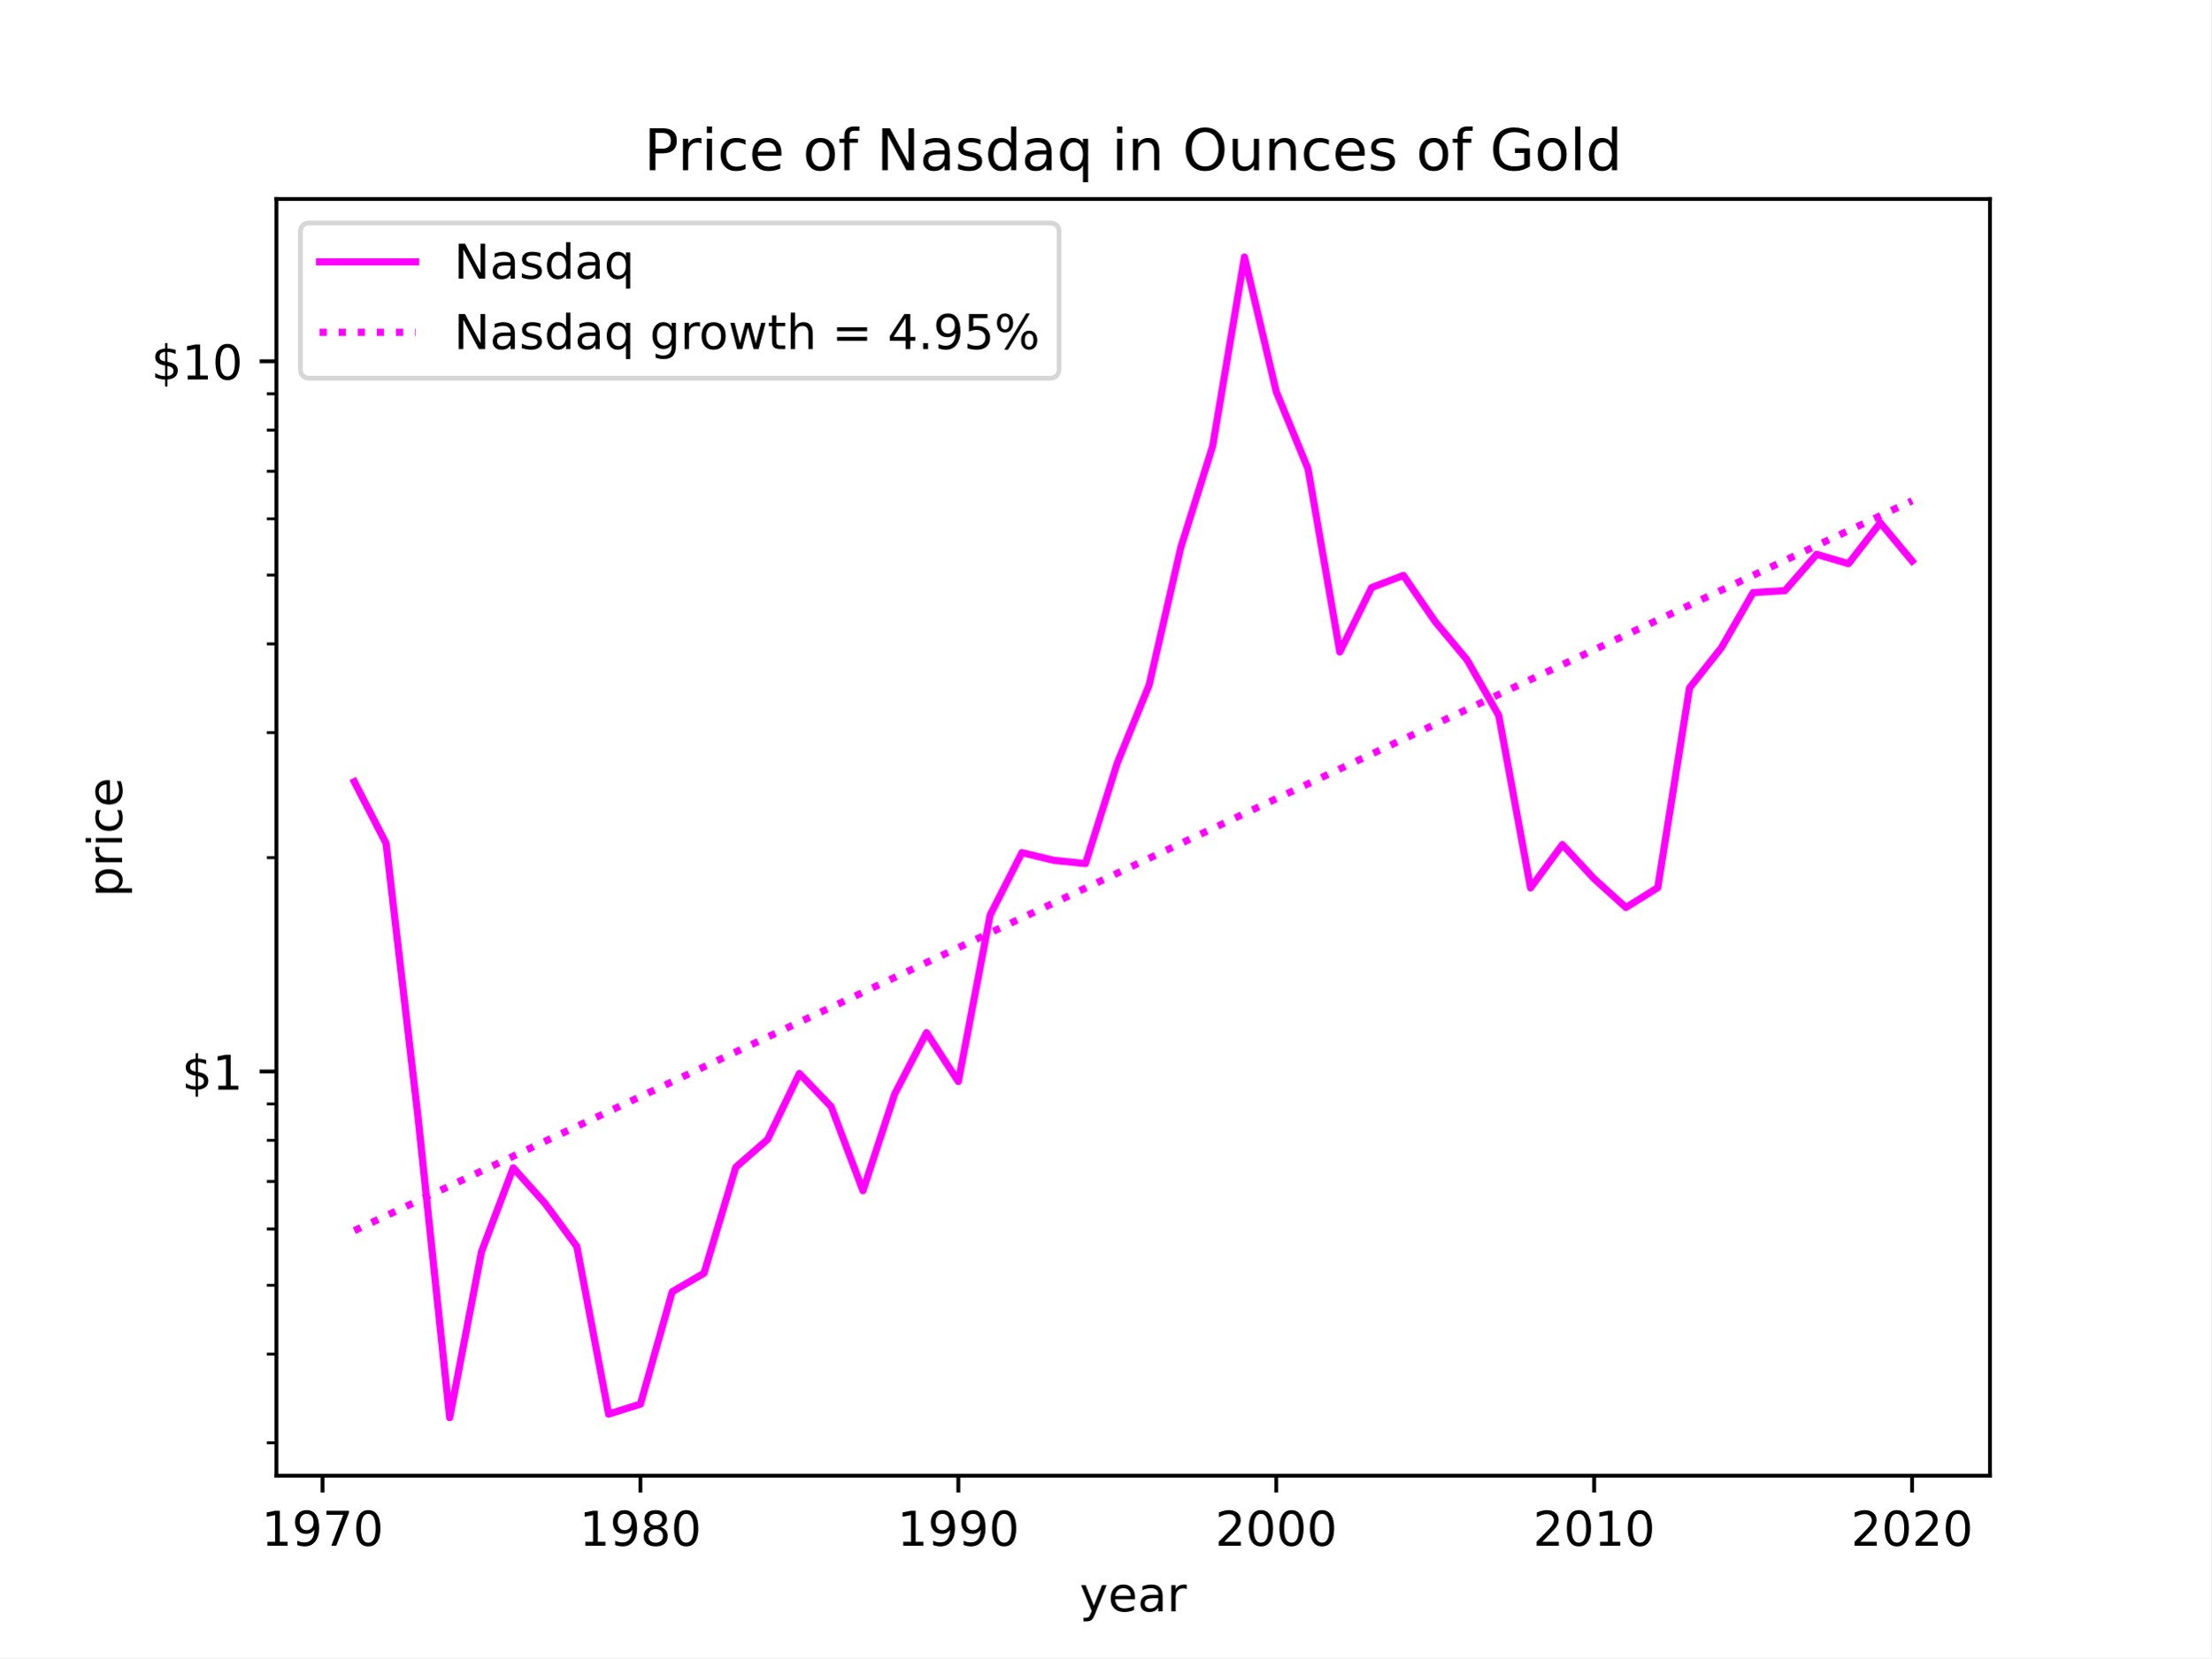
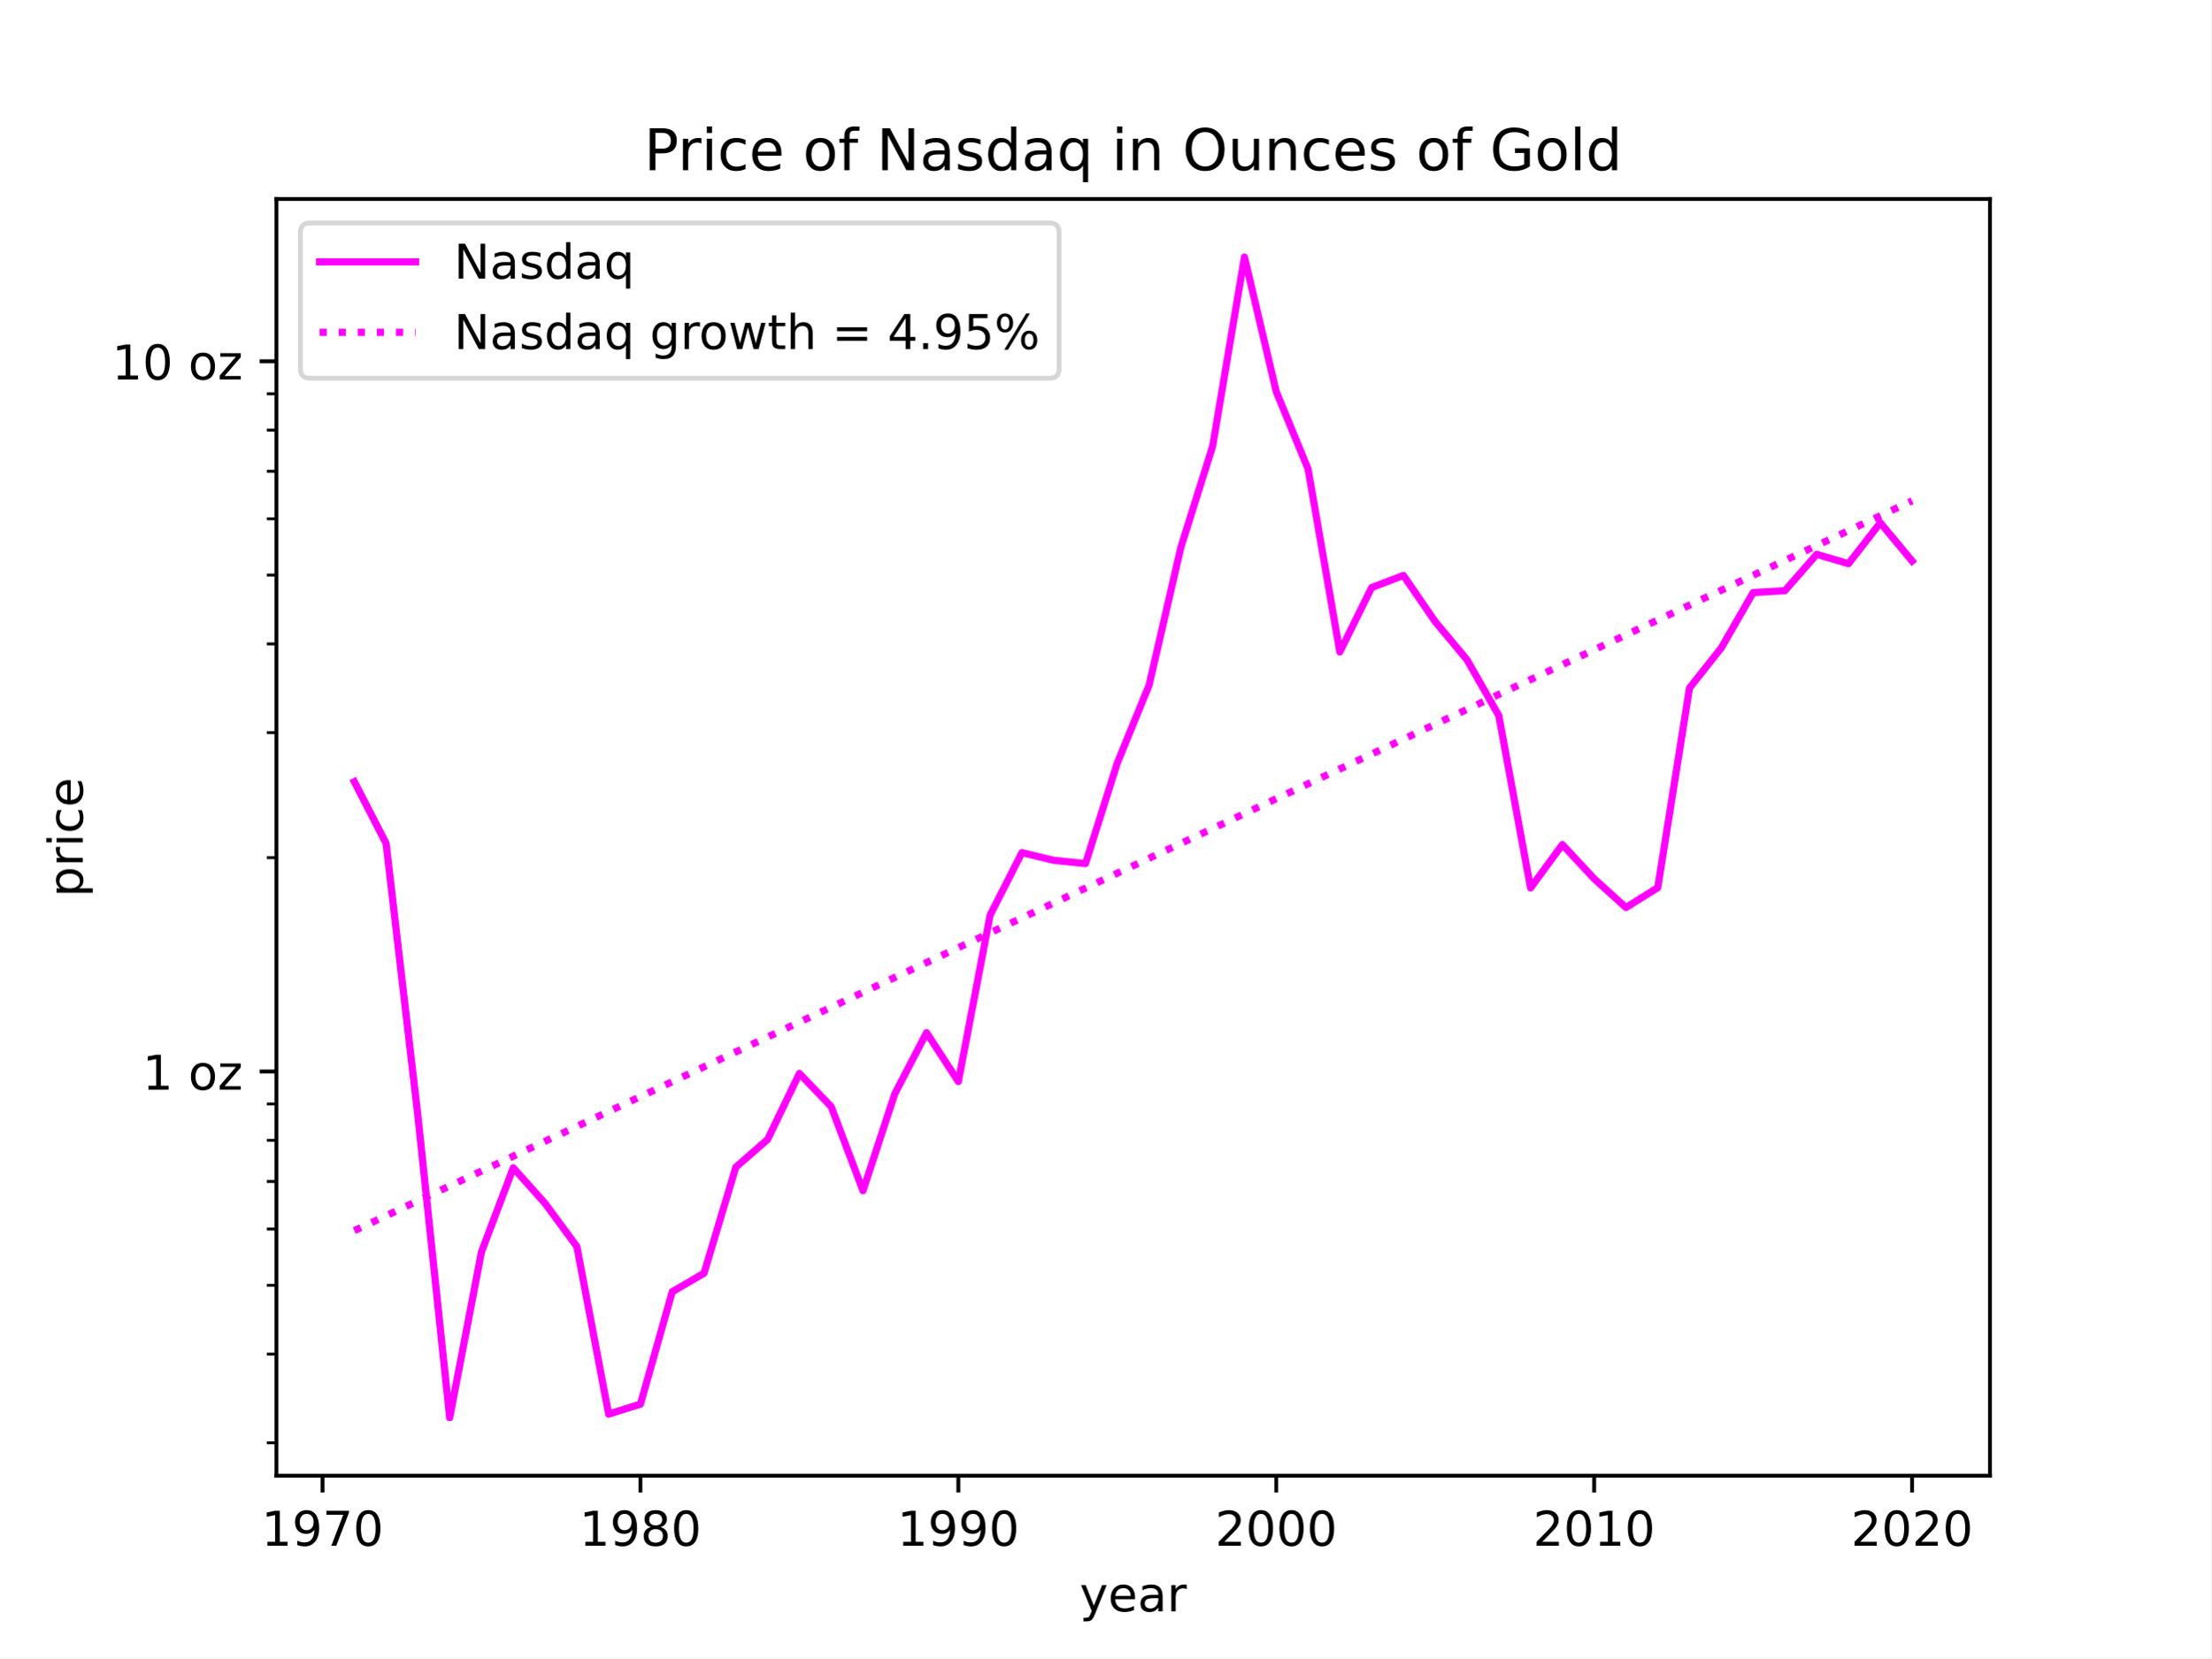
<svg xmlns="http://www.w3.org/2000/svg" xmlns:xlink="http://www.w3.org/1999/xlink" height="345.6pt" version="1.1" viewBox="0 0 460.8 345.6" width="460.8pt">
  <defs>
    <style type="text/css">
*{stroke-linecap:butt;stroke-linejoin:round;}
  </style>
  </defs>
  <g id="figure_1">
    <g id="patch_1">
      <path d="M 0 345.6  L 460.8 345.6  L 460.8 0  L 0 0  z " style="fill:#ffffff;" />
    </g>
    <g id="axes_1">
      <g id="patch_2">
        <path d="M 57.6 307.584  L 414.72 307.584  L 414.72 41.472  L 57.6 41.472  z " style="fill:#ffffff;" />
      </g>
      <g id="matplotlib.axis_1">
        <g id="xtick_1">
          <g id="line2d_1">
            <defs>
-               <path d="M 0 0  L 0 3.5  " id="m511c448c97" style="stroke:#000000;stroke-width:0.8;" />
-             </defs>
-             <g>
-               <use style="stroke:#000000;stroke-width:0.8;" x="67.207" xlink:href="#m511c448c97" y="307.584" />
+               <path d="M 0 0  L 0 3.5  " id="m8de0ce4575" style="stroke:#000000;stroke-width:0.8;" />
+             </defs>
+             <g>
+               <use style="stroke:#000000;stroke-width:0.8;" x="67.207" xlink:href="#m8de0ce4575" y="307.584" />
            </g>
          </g>
          <g id="text_1">
            <defs>
              <path d="M 12.406 8.297  L 28.516 8.297  L 28.516 63.922  L 10.984 60.406  L 10.984 69.391  L 28.422 72.906  L 38.281 72.906  L 38.281 8.297  L 54.391 8.297  L 54.391 0  L 12.406 0  z " id="DejaVuSans-49" />
              <path d="M 10.984 1.516  L 10.984 10.5  Q 14.703 8.734 18.5 7.812  Q 22.312 6.891 25.984 6.891  Q 35.75 6.891 40.891 13.453  Q 46.047 20.016 46.781 33.406  Q 43.953 29.203 39.594 26.953  Q 35.25 24.703 29.984 24.703  Q 19.047 24.703 12.672 31.312  Q 6.297 37.938 6.297 49.422  Q 6.297 60.641 12.938 67.422  Q 19.578 74.219 30.609 74.219  Q 43.266 74.219 49.922 64.516  Q 56.594 54.828 56.594 36.375  Q 56.594 19.141 48.406 8.859  Q 40.234 -1.422 26.422 -1.422  Q 22.703 -1.422 18.891 -0.688  Q 15.094 0.047 10.984 1.516  z M 30.609 32.422  Q 37.25 32.422 41.125 36.953  Q 45.016 41.5 45.016 49.422  Q 45.016 57.281 41.125 61.844  Q 37.25 66.406 30.609 66.406  Q 23.969 66.406 20.094 61.844  Q 16.219 57.281 16.219 49.422  Q 16.219 41.5 20.094 36.953  Q 23.969 32.422 30.609 32.422  z " id="DejaVuSans-57" />
              <path d="M 8.203 72.906  L 55.078 72.906  L 55.078 68.703  L 28.609 0  L 18.312 0  L 43.219 64.594  L 8.203 64.594  z " id="DejaVuSans-55" />
              <path d="M 31.781 66.406  Q 24.172 66.406 20.328 58.906  Q 16.5 51.422 16.5 36.375  Q 16.5 21.391 20.328 13.891  Q 24.172 6.391 31.781 6.391  Q 39.453 6.391 43.281 13.891  Q 47.125 21.391 47.125 36.375  Q 47.125 51.422 43.281 58.906  Q 39.453 66.406 31.781 66.406  z M 31.781 74.219  Q 44.047 74.219 50.516 64.516  Q 56.984 54.828 56.984 36.375  Q 56.984 17.969 50.516 8.266  Q 44.047 -1.422 31.781 -1.422  Q 19.531 -1.422 13.062 8.266  Q 6.594 17.969 6.594 36.375  Q 6.594 54.828 13.062 64.516  Q 19.531 74.219 31.781 74.219  z " id="DejaVuSans-48" />
            </defs>
            <g transform="translate(54.48212 322.1824)scale(0.1 -0.1)">
              <use xlink:href="#DejaVuSans-49" />
              <use x="63.623" xlink:href="#DejaVuSans-57" />
              <use x="127.246" xlink:href="#DejaVuSans-55" />
              <use x="190.869" xlink:href="#DejaVuSans-48" />
            </g>
          </g>
        </g>
        <g id="xtick_2">
          <g id="line2d_2">
            <g>
-               <use style="stroke:#000000;stroke-width:0.8;" x="133.463" xlink:href="#m511c448c97" y="307.584" />
+               <use style="stroke:#000000;stroke-width:0.8;" x="133.463" xlink:href="#m8de0ce4575" y="307.584" />
            </g>
          </g>
          <g id="text_2">
            <defs>
              <path d="M 31.781 34.625  Q 24.75 34.625 20.719 30.859  Q 16.703 27.094 16.703 20.516  Q 16.703 13.922 20.719 10.156  Q 24.75 6.391 31.781 6.391  Q 38.812 6.391 42.859 10.172  Q 46.922 13.969 46.922 20.516  Q 46.922 27.094 42.891 30.859  Q 38.875 34.625 31.781 34.625  z M 21.922 38.812  Q 15.578 40.375 12.031 44.719  Q 8.5 49.078 8.5 55.328  Q 8.5 64.062 14.719 69.141  Q 20.953 74.219 31.781 74.219  Q 42.672 74.219 48.875 69.141  Q 55.078 64.062 55.078 55.328  Q 55.078 49.078 51.531 44.719  Q 48 40.375 41.703 38.812  Q 48.828 37.156 52.797 32.312  Q 56.781 27.484 56.781 20.516  Q 56.781 9.906 50.312 4.234  Q 43.844 -1.422 31.781 -1.422  Q 19.734 -1.422 13.25 4.234  Q 6.781 9.906 6.781 20.516  Q 6.781 27.484 10.781 32.312  Q 14.797 37.156 21.922 38.812  z M 18.312 54.391  Q 18.312 48.734 21.844 45.562  Q 25.391 42.391 31.781 42.391  Q 38.141 42.391 41.719 45.562  Q 45.312 48.734 45.312 54.391  Q 45.312 60.062 41.719 63.234  Q 38.141 66.406 31.781 66.406  Q 25.391 66.406 21.844 63.234  Q 18.312 60.062 18.312 54.391  z " id="DejaVuSans-56" />
            </defs>
            <g transform="translate(120.7382 322.1824)scale(0.1 -0.1)">
              <use xlink:href="#DejaVuSans-49" />
              <use x="63.623" xlink:href="#DejaVuSans-57" />
              <use x="127.246" xlink:href="#DejaVuSans-56" />
              <use x="190.869" xlink:href="#DejaVuSans-48" />
            </g>
          </g>
        </g>
        <g id="xtick_3">
          <g id="line2d_3">
            <g>
-               <use style="stroke:#000000;stroke-width:0.8;" x="199.719" xlink:href="#m511c448c97" y="307.584" />
+               <use style="stroke:#000000;stroke-width:0.8;" x="199.719" xlink:href="#m8de0ce4575" y="307.584" />
            </g>
          </g>
          <g id="text_3">
            <g transform="translate(186.9942 322.1824)scale(0.1 -0.1)">
              <use xlink:href="#DejaVuSans-49" />
              <use x="63.623" xlink:href="#DejaVuSans-57" />
              <use x="127.246" xlink:href="#DejaVuSans-57" />
              <use x="190.869" xlink:href="#DejaVuSans-48" />
            </g>
          </g>
        </g>
        <g id="xtick_4">
          <g id="line2d_4">
            <g>
-               <use style="stroke:#000000;stroke-width:0.8;" x="265.975" xlink:href="#m511c448c97" y="307.584" />
+               <use style="stroke:#000000;stroke-width:0.8;" x="265.975" xlink:href="#m8de0ce4575" y="307.584" />
            </g>
          </g>
          <g id="text_4">
            <defs>
              <path d="M 19.188 8.297  L 53.609 8.297  L 53.609 0  L 7.328 0  L 7.328 8.297  Q 12.938 14.109 22.625 23.891  Q 32.328 33.688 34.812 36.531  Q 39.547 41.844 41.422 45.531  Q 43.312 49.219 43.312 52.781  Q 43.312 58.594 39.234 62.25  Q 35.156 65.922 28.609 65.922  Q 23.969 65.922 18.812 64.312  Q 13.672 62.703 7.812 59.422  L 7.812 69.391  Q 13.766 71.781 18.938 73  Q 24.125 74.219 28.422 74.219  Q 39.75 74.219 46.484 68.547  Q 53.219 62.891 53.219 53.422  Q 53.219 48.922 51.531 44.891  Q 49.859 40.875 45.406 35.406  Q 44.188 33.984 37.641 27.219  Q 31.109 20.453 19.188 8.297  z " id="DejaVuSans-50" />
            </defs>
            <g transform="translate(253.2502 322.1824)scale(0.1 -0.1)">
              <use xlink:href="#DejaVuSans-50" />
              <use x="63.623" xlink:href="#DejaVuSans-48" />
              <use x="127.246" xlink:href="#DejaVuSans-48" />
              <use x="190.869" xlink:href="#DejaVuSans-48" />
            </g>
          </g>
        </g>
        <g id="xtick_5">
          <g id="line2d_5">
            <g>
-               <use style="stroke:#000000;stroke-width:0.8;" x="332.231" xlink:href="#m511c448c97" y="307.584" />
+               <use style="stroke:#000000;stroke-width:0.8;" x="332.231" xlink:href="#m8de0ce4575" y="307.584" />
            </g>
          </g>
          <g id="text_5">
            <g transform="translate(319.5062 322.1824)scale(0.1 -0.1)">
              <use xlink:href="#DejaVuSans-50" />
              <use x="63.623" xlink:href="#DejaVuSans-48" />
              <use x="127.246" xlink:href="#DejaVuSans-49" />
              <use x="190.869" xlink:href="#DejaVuSans-48" />
            </g>
          </g>
        </g>
        <g id="xtick_6">
          <g id="line2d_6">
            <g>
-               <use style="stroke:#000000;stroke-width:0.8;" x="398.487" xlink:href="#m511c448c97" y="307.584" />
+               <use style="stroke:#000000;stroke-width:0.8;" x="398.487" xlink:href="#m8de0ce4575" y="307.584" />
            </g>
          </g>
          <g id="text_6">
            <g transform="translate(385.7623 322.1824)scale(0.1 -0.1)">
              <use xlink:href="#DejaVuSans-50" />
              <use x="63.623" xlink:href="#DejaVuSans-48" />
              <use x="127.246" xlink:href="#DejaVuSans-50" />
              <use x="190.869" xlink:href="#DejaVuSans-48" />
            </g>
          </g>
        </g>
        <g id="text_7">
          <defs>
            <path d="M 32.172 -5.078  Q 28.375 -14.844 24.75 -17.812  Q 21.141 -20.797 15.094 -20.797  L 7.906 -20.797  L 7.906 -13.281  L 13.188 -13.281  Q 16.891 -13.281 18.938 -11.516  Q 21 -9.766 23.484 -3.219  L 25.094 0.875  L 2.984 54.688  L 12.5 54.688  L 29.594 11.922  L 46.688 54.688  L 56.203 54.688  z " id="DejaVuSans-121" />
            <path d="M 56.203 29.594  L 56.203 25.203  L 14.891 25.203  Q 15.484 15.922 20.484 11.062  Q 25.484 6.203 34.422 6.203  Q 39.594 6.203 44.453 7.469  Q 49.312 8.734 54.109 11.281  L 54.109 2.781  Q 49.266 0.734 44.188 -0.344  Q 39.109 -1.422 33.891 -1.422  Q 20.797 -1.422 13.156 6.188  Q 5.516 13.812 5.516 26.812  Q 5.516 40.234 12.766 48.109  Q 20.016 56 32.328 56  Q 43.359 56 49.781 48.891  Q 56.203 41.797 56.203 29.594  z M 47.219 32.234  Q 47.125 39.594 43.094 43.984  Q 39.062 48.391 32.422 48.391  Q 24.906 48.391 20.391 44.141  Q 15.875 39.891 15.188 32.172  z " id="DejaVuSans-101" />
            <path d="M 34.281 27.484  Q 23.391 27.484 19.188 25  Q 14.984 22.516 14.984 16.5  Q 14.984 11.719 18.141 8.906  Q 21.297 6.109 26.703 6.109  Q 34.188 6.109 38.703 11.406  Q 43.219 16.703 43.219 25.484  L 43.219 27.484  z M 52.203 31.203  L 52.203 0  L 43.219 0  L 43.219 8.297  Q 40.141 3.328 35.547 0.953  Q 30.953 -1.422 24.312 -1.422  Q 15.922 -1.422 10.953 3.297  Q 6 8.016 6 15.922  Q 6 25.141 12.172 29.828  Q 18.359 34.516 30.609 34.516  L 43.219 34.516  L 43.219 35.406  Q 43.219 41.609 39.141 45  Q 35.062 48.391 27.688 48.391  Q 23 48.391 18.547 47.266  Q 14.109 46.141 10.016 43.891  L 10.016 52.203  Q 14.938 54.109 19.578 55.047  Q 24.219 56 28.609 56  Q 40.484 56 46.344 49.844  Q 52.203 43.703 52.203 31.203  z " id="DejaVuSans-97" />
            <path d="M 41.109 46.297  Q 39.594 47.172 37.812 47.578  Q 36.031 48 33.891 48  Q 26.266 48 22.188 43.047  Q 18.109 38.094 18.109 28.812  L 18.109 0  L 9.078 0  L 9.078 54.688  L 18.109 54.688  L 18.109 46.188  Q 20.953 51.172 25.484 53.578  Q 30.031 56 36.531 56  Q 37.453 56 38.578 55.875  Q 39.703 55.766 41.062 55.516  z " id="DejaVuSans-114" />
          </defs>
          <g transform="translate(225.0045 335.8606)scale(0.1 -0.1)">
            <use xlink:href="#DejaVuSans-121" />
            <use x="59.18" xlink:href="#DejaVuSans-101" />
            <use x="120.703" xlink:href="#DejaVuSans-97" />
            <use x="181.982" xlink:href="#DejaVuSans-114" />
          </g>
        </g>
      </g>
      <g id="matplotlib.axis_2">
        <g id="ytick_1">
          <g id="line2d_7">
            <defs>
-               <path d="M 0 0  L -3.5 0  " id="mf49ff88406" style="stroke:#000000;stroke-width:0.8;" />
-             </defs>
-             <g>
-               <use style="stroke:#000000;stroke-width:0.8;" x="57.6" xlink:href="#mf49ff88406" y="223.33" />
+               <path d="M 0 0  L -3.5 0  " id="mfdc2637f29" style="stroke:#000000;stroke-width:0.8;" />
+             </defs>
+             <g>
+               <use style="stroke:#000000;stroke-width:0.8;" x="57.6" xlink:href="#mfdc2637f29" y="223.33" />
            </g>
          </g>
          <g id="text_8">
            <defs>
-               <path d="M 33.797 -14.703  L 28.906 -14.703  L 28.859 0  Q 23.734 0.094 18.609 1.188  Q 13.484 2.297 8.297 4.5  L 8.297 13.281  Q 13.281 10.156 18.375 8.562  Q 23.484 6.984 28.906 6.938  L 28.906 29.203  Q 18.109 30.953 13.203 35.156  Q 8.297 39.359 8.297 46.688  Q 8.297 54.641 13.625 59.219  Q 18.953 63.812 28.906 64.5  L 28.906 75.984  L 33.797 75.984  L 33.797 64.656  Q 38.328 64.453 42.578 63.688  Q 46.828 62.938 50.875 61.625  L 50.875 53.078  Q 46.828 55.125 42.547 56.25  Q 38.281 57.375 33.797 57.562  L 33.797 36.719  Q 44.875 35.016 50.094 30.609  Q 55.328 26.219 55.328 18.609  Q 55.328 10.359 49.781 5.594  Q 44.234 0.828 33.797 0.094  z M 28.906 37.594  L 28.906 57.625  Q 23.25 56.984 20.266 54.391  Q 17.281 51.812 17.281 47.516  Q 17.281 43.312 20.031 40.969  Q 22.797 38.625 28.906 37.594  z M 33.797 28.219  L 33.797 7.078  Q 39.984 7.906 43.141 10.594  Q 46.297 13.281 46.297 17.672  Q 46.297 21.969 43.281 24.5  Q 40.281 27.047 33.797 28.219  z " id="DejaVuSans-36" />
-             </defs>
-             <g transform="translate(37.875 227.1294)scale(0.1 -0.1)">
-               <use xlink:href="#DejaVuSans-36" />
-               <use x="63.623" xlink:href="#DejaVuSans-49" />
+               <path id="DejaVuSans-32" />
+               <path d="M 30.609 48.391  Q 23.391 48.391 19.188 42.75  Q 14.984 37.109 14.984 27.297  Q 14.984 17.484 19.156 11.844  Q 23.344 6.203 30.609 6.203  Q 37.797 6.203 41.984 11.859  Q 46.188 17.531 46.188 27.297  Q 46.188 37.016 41.984 42.703  Q 37.797 48.391 30.609 48.391  z M 30.609 56  Q 42.328 56 49.016 48.375  Q 55.719 40.766 55.719 27.297  Q 55.719 13.875 49.016 6.219  Q 42.328 -1.422 30.609 -1.422  Q 18.844 -1.422 12.172 6.219  Q 5.516 13.875 5.516 27.297  Q 5.516 40.766 12.172 48.375  Q 18.844 56 30.609 56  z " id="DejaVuSans-111" />
+               <path d="M 5.516 54.688  L 48.188 54.688  L 48.188 46.484  L 14.406 7.172  L 48.188 7.172  L 48.188 0  L 4.297 0  L 4.297 8.203  L 38.094 47.516  L 5.516 47.516  z " id="DejaVuSans-122" />
+             </defs>
+             <g transform="translate(29.69219 227.1294)scale(0.1 -0.1)">
+               <use xlink:href="#DejaVuSans-49" />
+               <use x="63.623" xlink:href="#DejaVuSans-32" />
+               <use x="95.41" xlink:href="#DejaVuSans-111" />
+               <use x="156.592" xlink:href="#DejaVuSans-122" />
            </g>
          </g>
        </g>
        <g id="ytick_2">
          <g id="line2d_8">
            <g>
-               <use style="stroke:#000000;stroke-width:0.8;" x="57.6" xlink:href="#mf49ff88406" y="75.292" />
+               <use style="stroke:#000000;stroke-width:0.8;" x="57.6" xlink:href="#mfdc2637f29" y="75.292" />
            </g>
          </g>
          <g id="text_9">
-             <g transform="translate(31.5125 79.09156)scale(0.1 -0.1)">
-               <use xlink:href="#DejaVuSans-36" />
-               <use x="63.623" xlink:href="#DejaVuSans-49" />
-               <use x="127.246" xlink:href="#DejaVuSans-48" />
+             <g transform="translate(23.32969 79.09156)scale(0.1 -0.1)">
+               <use xlink:href="#DejaVuSans-49" />
+               <use x="63.623" xlink:href="#DejaVuSans-48" />
+               <use x="127.246" xlink:href="#DejaVuSans-32" />
+               <use x="159.033" xlink:href="#DejaVuSans-111" />
+               <use x="220.215" xlink:href="#DejaVuSans-122" />
            </g>
          </g>
        </g>
        <g id="ytick_3">
          <g id="line2d_9">
            <defs>
-               <path d="M 0 0  L -2 0  " id="mb9820d46d2" style="stroke:#000000;stroke-width:0.6;" />
-             </defs>
-             <g>
-               <use style="stroke:#000000;stroke-width:0.6;" x="57.6" xlink:href="#mb9820d46d2" y="300.736" />
+               <path d="M 0 0  L -2 0  " id="meb7d14dd9d" style="stroke:#000000;stroke-width:0.6;" />
+             </defs>
+             <g>
+               <use style="stroke:#000000;stroke-width:0.6;" x="57.6" xlink:href="#meb7d14dd9d" y="300.736" />
            </g>
          </g>
        </g>
        <g id="ytick_4">
          <g id="line2d_10">
            <g>
-               <use style="stroke:#000000;stroke-width:0.6;" x="57.6" xlink:href="#mb9820d46d2" y="282.24" />
+               <use style="stroke:#000000;stroke-width:0.6;" x="57.6" xlink:href="#meb7d14dd9d" y="282.24" />
            </g>
          </g>
        </g>
        <g id="ytick_5">
          <g id="line2d_11">
            <g>
-               <use style="stroke:#000000;stroke-width:0.6;" x="57.6" xlink:href="#mb9820d46d2" y="267.894" />
+               <use style="stroke:#000000;stroke-width:0.6;" x="57.6" xlink:href="#meb7d14dd9d" y="267.894" />
            </g>
          </g>
        </g>
        <g id="ytick_6">
          <g id="line2d_12">
            <g>
-               <use style="stroke:#000000;stroke-width:0.6;" x="57.6" xlink:href="#mb9820d46d2" y="256.172" />
+               <use style="stroke:#000000;stroke-width:0.6;" x="57.6" xlink:href="#meb7d14dd9d" y="256.172" />
            </g>
          </g>
        </g>
        <g id="ytick_7">
          <g id="line2d_13">
            <g>
-               <use style="stroke:#000000;stroke-width:0.6;" x="57.6" xlink:href="#mb9820d46d2" y="246.262" />
+               <use style="stroke:#000000;stroke-width:0.6;" x="57.6" xlink:href="#meb7d14dd9d" y="246.262" />
            </g>
          </g>
        </g>
        <g id="ytick_8">
          <g id="line2d_14">
            <g>
-               <use style="stroke:#000000;stroke-width:0.6;" x="57.6" xlink:href="#mb9820d46d2" y="237.677" />
+               <use style="stroke:#000000;stroke-width:0.6;" x="57.6" xlink:href="#meb7d14dd9d" y="237.677" />
            </g>
          </g>
        </g>
        <g id="ytick_9">
          <g id="line2d_15">
            <g>
-               <use style="stroke:#000000;stroke-width:0.6;" x="57.6" xlink:href="#mb9820d46d2" y="230.104" />
+               <use style="stroke:#000000;stroke-width:0.6;" x="57.6" xlink:href="#meb7d14dd9d" y="230.104" />
            </g>
          </g>
        </g>
        <g id="ytick_10">
          <g id="line2d_16">
            <g>
-               <use style="stroke:#000000;stroke-width:0.6;" x="57.6" xlink:href="#mb9820d46d2" y="178.766" />
+               <use style="stroke:#000000;stroke-width:0.6;" x="57.6" xlink:href="#meb7d14dd9d" y="178.766" />
            </g>
          </g>
        </g>
        <g id="ytick_11">
          <g id="line2d_17">
            <g>
-               <use style="stroke:#000000;stroke-width:0.6;" x="57.6" xlink:href="#mb9820d46d2" y="152.698" />
+               <use style="stroke:#000000;stroke-width:0.6;" x="57.6" xlink:href="#meb7d14dd9d" y="152.698" />
            </g>
          </g>
        </g>
        <g id="ytick_12">
          <g id="line2d_18">
            <g>
-               <use style="stroke:#000000;stroke-width:0.6;" x="57.6" xlink:href="#mb9820d46d2" y="134.203" />
+               <use style="stroke:#000000;stroke-width:0.6;" x="57.6" xlink:href="#meb7d14dd9d" y="134.203" />
            </g>
          </g>
        </g>
        <g id="ytick_13">
          <g id="line2d_19">
            <g>
-               <use style="stroke:#000000;stroke-width:0.6;" x="57.6" xlink:href="#mb9820d46d2" y="119.856" />
+               <use style="stroke:#000000;stroke-width:0.6;" x="57.6" xlink:href="#meb7d14dd9d" y="119.856" />
            </g>
          </g>
        </g>
        <g id="ytick_14">
          <g id="line2d_20">
            <g>
-               <use style="stroke:#000000;stroke-width:0.6;" x="57.6" xlink:href="#mb9820d46d2" y="108.134" />
+               <use style="stroke:#000000;stroke-width:0.6;" x="57.6" xlink:href="#meb7d14dd9d" y="108.134" />
            </g>
          </g>
        </g>
        <g id="ytick_15">
          <g id="line2d_21">
            <g>
-               <use style="stroke:#000000;stroke-width:0.6;" x="57.6" xlink:href="#mb9820d46d2" y="98.224" />
+               <use style="stroke:#000000;stroke-width:0.6;" x="57.6" xlink:href="#meb7d14dd9d" y="98.224" />
            </g>
          </g>
        </g>
        <g id="ytick_16">
          <g id="line2d_22">
            <g>
-               <use style="stroke:#000000;stroke-width:0.6;" x="57.6" xlink:href="#mb9820d46d2" y="89.639" />
+               <use style="stroke:#000000;stroke-width:0.6;" x="57.6" xlink:href="#meb7d14dd9d" y="89.639" />
            </g>
          </g>
        </g>
        <g id="ytick_17">
          <g id="line2d_23">
            <g>
-               <use style="stroke:#000000;stroke-width:0.6;" x="57.6" xlink:href="#mb9820d46d2" y="82.066" />
+               <use style="stroke:#000000;stroke-width:0.6;" x="57.6" xlink:href="#meb7d14dd9d" y="82.066" />
            </g>
          </g>
        </g>
        <g id="text_10">
          <defs>
            <path d="M 18.109 8.203  L 18.109 -20.797  L 9.078 -20.797  L 9.078 54.688  L 18.109 54.688  L 18.109 46.391  Q 20.953 51.266 25.266 53.625  Q 29.594 56 35.594 56  Q 45.562 56 51.781 48.094  Q 58.016 40.188 58.016 27.297  Q 58.016 14.406 51.781 6.484  Q 45.562 -1.422 35.594 -1.422  Q 29.594 -1.422 25.266 0.953  Q 20.953 3.328 18.109 8.203  z M 48.688 27.297  Q 48.688 37.203 44.609 42.844  Q 40.531 48.484 33.406 48.484  Q 26.266 48.484 22.188 42.844  Q 18.109 37.203 18.109 27.297  Q 18.109 17.391 22.188 11.75  Q 26.266 6.109 33.406 6.109  Q 40.531 6.109 44.609 11.75  Q 48.688 17.391 48.688 27.297  z " id="DejaVuSans-112" />
            <path d="M 9.422 54.688  L 18.406 54.688  L 18.406 0  L 9.422 0  z M 9.422 75.984  L 18.406 75.984  L 18.406 64.594  L 9.422 64.594  z " id="DejaVuSans-105" />
            <path d="M 48.781 52.594  L 48.781 44.188  Q 44.969 46.297 41.141 47.344  Q 37.312 48.391 33.406 48.391  Q 24.656 48.391 19.812 42.844  Q 14.984 37.312 14.984 27.297  Q 14.984 17.281 19.812 11.734  Q 24.656 6.203 33.406 6.203  Q 37.312 6.203 41.141 7.25  Q 44.969 8.297 48.781 10.406  L 48.781 2.094  Q 45.016 0.344 40.984 -0.531  Q 36.969 -1.422 32.422 -1.422  Q 20.062 -1.422 12.781 6.344  Q 5.516 14.109 5.516 27.297  Q 5.516 40.672 12.859 48.328  Q 20.219 56 33.016 56  Q 37.156 56 41.109 55.141  Q 45.062 54.297 48.781 52.594  z " id="DejaVuSans-99" />
          </defs>
-           <g transform="translate(25.43281 186.9725)rotate(-90)scale(0.1 -0.1)">
+           <g transform="translate(17.25 186.9725)rotate(-90)scale(0.1 -0.1)">
            <use xlink:href="#DejaVuSans-112" />
            <use x="63.477" xlink:href="#DejaVuSans-114" />
            <use x="104.59" xlink:href="#DejaVuSans-105" />
            <use x="132.373" xlink:href="#DejaVuSans-99" />
            <use x="187.354" xlink:href="#DejaVuSans-101" />
          </g>
        </g>
      </g>
      <g id="line2d_24">
-         <path clip-path="url(#p03db3ea058)" d="M 73.833 162.927  L 80.458 175.79  L 87.084 232.595  L 93.71 295.488  L 100.335 260.924  L 106.961 243.414  L 113.586 250.821  L 120.212 259.816  L 126.838 294.749  L 133.463 292.666  L 140.089 269.245  L 146.714 265.381  L 153.34 243.286  L 159.966 237.494  L 166.591 223.744  L 173.217 230.656  L 179.842 248.187  L 186.468 228.003  L 193.094 215.236  L 199.719 225.428  L 206.345 190.734  L 212.97 177.718  L 219.596 179.318  L 226.222 179.998  L 232.847 159.029  L 239.473 142.811  L 246.098 114.072  L 252.724 92.978  L 259.35 53.568  L 265.975 81.631  L 272.601 97.731  L 279.226 135.889  L 285.852 122.462  L 292.478 119.932  L 299.103 129.57  L 305.729 137.51  L 312.354 149.141  L 318.98 185.07  L 325.606 176.042  L 332.231 183.16  L 338.857 189.155  L 345.482 185.02  L 352.108 143.388  L 358.734 135.025  L 365.359 123.507  L 371.985 123.114  L 378.61 115.538  L 385.236 117.485  L 391.862 108.959  L 398.487 116.927  " style="fill:none;stroke:#ff00ff;stroke-linecap:square;stroke-width:1.5;" />
+         <path clip-path="url(#p16540884a1)" d="M 73.833 162.927  L 80.458 175.79  L 87.084 232.595  L 93.71 295.488  L 100.335 260.924  L 106.961 243.414  L 113.586 250.821  L 120.212 259.816  L 126.838 294.749  L 133.463 292.666  L 140.089 269.245  L 146.714 265.381  L 153.34 243.286  L 159.966 237.494  L 166.591 223.744  L 173.217 230.656  L 179.842 248.187  L 186.468 228.003  L 193.094 215.236  L 199.719 225.428  L 206.345 190.734  L 212.97 177.718  L 219.596 179.318  L 226.222 179.998  L 232.847 159.029  L 239.473 142.811  L 246.098 114.072  L 252.724 92.978  L 259.35 53.568  L 265.975 81.631  L 272.601 97.731  L 279.226 135.889  L 285.852 122.462  L 292.478 119.932  L 299.103 129.57  L 305.729 137.51  L 312.354 149.141  L 318.98 185.07  L 325.606 176.042  L 332.231 183.16  L 338.857 189.155  L 345.482 185.02  L 352.108 143.388  L 358.734 135.025  L 365.359 123.507  L 371.985 123.114  L 378.61 115.538  L 385.236 117.485  L 391.862 108.959  L 398.487 116.927  " style="fill:none;stroke:#ff00ff;stroke-linecap:square;stroke-width:1.5;" />
      </g>
      <g id="line2d_25">
-         <path clip-path="url(#p03db3ea058)" d="M 73.833 256.509  L 80.458 253.404  L 87.084 250.3  L 93.71 247.195  L 100.335 244.09  L 106.961 240.986  L 113.586 237.881  L 120.212 234.777  L 126.838 231.672  L 133.463 228.567  L 140.089 225.463  L 146.714 222.358  L 153.34 219.254  L 159.966 216.149  L 166.591 213.045  L 173.217 209.94  L 179.842 206.835  L 186.468 203.731  L 193.094 200.626  L 199.719 197.522  L 206.345 194.417  L 212.97 191.313  L 219.596 188.208  L 226.222 185.103  L 232.847 181.999  L 239.473 178.894  L 246.098 175.79  L 252.724 172.685  L 259.35 169.581  L 265.975 166.476  L 272.601 163.371  L 279.226 160.267  L 285.852 157.162  L 292.478 154.058  L 299.103 150.953  L 305.729 147.849  L 312.354 144.744  L 318.98 141.639  L 325.606 138.535  L 332.231 135.43  L 338.857 132.326  L 345.482 129.221  L 352.108 126.117  L 358.734 123.012  L 365.359 119.907  L 371.985 116.803  L 378.61 113.698  L 385.236 110.594  L 391.862 107.489  L 398.487 104.385  " style="fill:none;stroke:#ff00ff;stroke-dasharray:1.5,2.475;stroke-dashoffset:0;stroke-width:1.5;" />
+         <path clip-path="url(#p16540884a1)" d="M 73.833 256.509  L 80.458 253.404  L 87.084 250.3  L 93.71 247.195  L 100.335 244.09  L 106.961 240.986  L 113.586 237.881  L 120.212 234.777  L 126.838 231.672  L 133.463 228.567  L 140.089 225.463  L 146.714 222.358  L 153.34 219.254  L 159.966 216.149  L 166.591 213.045  L 173.217 209.94  L 179.842 206.835  L 186.468 203.731  L 193.094 200.626  L 199.719 197.522  L 206.345 194.417  L 212.97 191.313  L 219.596 188.208  L 226.222 185.103  L 232.847 181.999  L 239.473 178.894  L 246.098 175.79  L 252.724 172.685  L 259.35 169.581  L 265.975 166.476  L 272.601 163.371  L 279.226 160.267  L 285.852 157.162  L 292.478 154.058  L 299.103 150.953  L 305.729 147.849  L 312.354 144.744  L 318.98 141.639  L 325.606 138.535  L 332.231 135.43  L 338.857 132.326  L 345.482 129.221  L 352.108 126.117  L 358.734 123.012  L 365.359 119.907  L 371.985 116.803  L 378.61 113.698  L 385.236 110.594  L 391.862 107.489  L 398.487 104.385  " style="fill:none;stroke:#ff00ff;stroke-dasharray:1.5,2.475;stroke-dashoffset:0;stroke-width:1.5;" />
      </g>
      <g id="patch_3">
        <path d="M 57.6 307.584  L 57.6 41.472  " style="fill:none;stroke:#000000;stroke-linecap:square;stroke-linejoin:miter;stroke-width:0.8;" />
      </g>
      <g id="patch_4">
        <path d="M 414.72 307.584  L 414.72 41.472  " style="fill:none;stroke:#000000;stroke-linecap:square;stroke-linejoin:miter;stroke-width:0.8;" />
      </g>
      <g id="patch_5">
        <path d="M 57.6 307.584  L 414.72 307.584  " style="fill:none;stroke:#000000;stroke-linecap:square;stroke-linejoin:miter;stroke-width:0.8;" />
      </g>
      <g id="patch_6">
        <path d="M 57.6 41.472  L 414.72 41.472  " style="fill:none;stroke:#000000;stroke-linecap:square;stroke-linejoin:miter;stroke-width:0.8;" />
      </g>
      <g id="text_11">
        <defs>
          <path d="M 19.672 64.797  L 19.672 37.406  L 32.078 37.406  Q 38.969 37.406 42.719 40.969  Q 46.484 44.531 46.484 51.125  Q 46.484 57.672 42.719 61.234  Q 38.969 64.797 32.078 64.797  z M 9.812 72.906  L 32.078 72.906  Q 44.344 72.906 50.609 67.359  Q 56.891 61.812 56.891 51.125  Q 56.891 40.328 50.609 34.812  Q 44.344 29.297 32.078 29.297  L 19.672 29.297  L 19.672 0  L 9.812 0  z " id="DejaVuSans-80" />
-           <path id="DejaVuSans-32" />
-           <path d="M 30.609 48.391  Q 23.391 48.391 19.188 42.75  Q 14.984 37.109 14.984 27.297  Q 14.984 17.484 19.156 11.844  Q 23.344 6.203 30.609 6.203  Q 37.797 6.203 41.984 11.859  Q 46.188 17.531 46.188 27.297  Q 46.188 37.016 41.984 42.703  Q 37.797 48.391 30.609 48.391  z M 30.609 56  Q 42.328 56 49.016 48.375  Q 55.719 40.766 55.719 27.297  Q 55.719 13.875 49.016 6.219  Q 42.328 -1.422 30.609 -1.422  Q 18.844 -1.422 12.172 6.219  Q 5.516 13.875 5.516 27.297  Q 5.516 40.766 12.172 48.375  Q 18.844 56 30.609 56  z " id="DejaVuSans-111" />
          <path d="M 37.109 75.984  L 37.109 68.5  L 28.516 68.5  Q 23.688 68.5 21.797 66.547  Q 19.922 64.594 19.922 59.516  L 19.922 54.688  L 34.719 54.688  L 34.719 47.703  L 19.922 47.703  L 19.922 0  L 10.891 0  L 10.891 47.703  L 2.297 47.703  L 2.297 54.688  L 10.891 54.688  L 10.891 58.5  Q 10.891 67.625 15.141 71.797  Q 19.391 75.984 28.609 75.984  z " id="DejaVuSans-102" />
          <path d="M 9.812 72.906  L 23.094 72.906  L 55.422 11.922  L 55.422 72.906  L 64.984 72.906  L 64.984 0  L 51.703 0  L 19.391 60.984  L 19.391 0  L 9.812 0  z " id="DejaVuSans-78" />
          <path d="M 44.281 53.078  L 44.281 44.578  Q 40.484 46.531 36.375 47.5  Q 32.281 48.484 27.875 48.484  Q 21.188 48.484 17.844 46.438  Q 14.5 44.391 14.5 40.281  Q 14.5 37.156 16.891 35.375  Q 19.281 33.594 26.516 31.984  L 29.594 31.297  Q 39.156 29.25 43.188 25.516  Q 47.219 21.781 47.219 15.094  Q 47.219 7.469 41.188 3.016  Q 35.156 -1.422 24.609 -1.422  Q 20.219 -1.422 15.453 -0.562  Q 10.688 0.297 5.422 2  L 5.422 11.281  Q 10.406 8.688 15.234 7.391  Q 20.062 6.109 24.812 6.109  Q 31.156 6.109 34.562 8.281  Q 37.984 10.453 37.984 14.406  Q 37.984 18.062 35.516 20.016  Q 33.062 21.969 24.703 23.781  L 21.578 24.516  Q 13.234 26.266 9.516 29.906  Q 5.812 33.547 5.812 39.891  Q 5.812 47.609 11.281 51.797  Q 16.75 56 26.812 56  Q 31.781 56 36.172 55.266  Q 40.578 54.547 44.281 53.078  z " id="DejaVuSans-115" />
          <path d="M 45.406 46.391  L 45.406 75.984  L 54.391 75.984  L 54.391 0  L 45.406 0  L 45.406 8.203  Q 42.578 3.328 38.25 0.953  Q 33.938 -1.422 27.875 -1.422  Q 17.969 -1.422 11.734 6.484  Q 5.516 14.406 5.516 27.297  Q 5.516 40.188 11.734 48.094  Q 17.969 56 27.875 56  Q 33.938 56 38.25 53.625  Q 42.578 51.266 45.406 46.391  z M 14.797 27.297  Q 14.797 17.391 18.875 11.75  Q 22.953 6.109 30.078 6.109  Q 37.203 6.109 41.297 11.75  Q 45.406 17.391 45.406 27.297  Q 45.406 37.203 41.297 42.844  Q 37.203 48.484 30.078 48.484  Q 22.953 48.484 18.875 42.844  Q 14.797 37.203 14.797 27.297  z " id="DejaVuSans-100" />
          <path d="M 14.797 27.297  Q 14.797 17.391 18.875 11.75  Q 22.953 6.109 30.078 6.109  Q 37.203 6.109 41.297 11.75  Q 45.406 17.391 45.406 27.297  Q 45.406 37.203 41.297 42.844  Q 37.203 48.484 30.078 48.484  Q 22.953 48.484 18.875 42.844  Q 14.797 37.203 14.797 27.297  z M 45.406 8.203  Q 42.578 3.328 38.25 0.953  Q 33.938 -1.422 27.875 -1.422  Q 17.969 -1.422 11.734 6.484  Q 5.516 14.406 5.516 27.297  Q 5.516 40.188 11.734 48.094  Q 17.969 56 27.875 56  Q 33.938 56 38.25 53.625  Q 42.578 51.266 45.406 46.391  L 45.406 54.688  L 54.391 54.688  L 54.391 -20.797  L 45.406 -20.797  z " id="DejaVuSans-113" />
          <path d="M 54.891 33.016  L 54.891 0  L 45.906 0  L 45.906 32.719  Q 45.906 40.484 42.875 44.328  Q 39.844 48.188 33.797 48.188  Q 26.516 48.188 22.312 43.547  Q 18.109 38.922 18.109 30.906  L 18.109 0  L 9.078 0  L 9.078 54.688  L 18.109 54.688  L 18.109 46.188  Q 21.344 51.125 25.703 53.562  Q 30.078 56 35.797 56  Q 45.219 56 50.047 50.172  Q 54.891 44.344 54.891 33.016  z " id="DejaVuSans-110" />
          <path d="M 39.406 66.219  Q 28.656 66.219 22.328 58.203  Q 16.016 50.203 16.016 36.375  Q 16.016 22.609 22.328 14.594  Q 28.656 6.594 39.406 6.594  Q 50.141 6.594 56.422 14.594  Q 62.703 22.609 62.703 36.375  Q 62.703 50.203 56.422 58.203  Q 50.141 66.219 39.406 66.219  z M 39.406 74.219  Q 54.734 74.219 63.906 63.938  Q 73.094 53.656 73.094 36.375  Q 73.094 19.141 63.906 8.859  Q 54.734 -1.422 39.406 -1.422  Q 24.031 -1.422 14.812 8.828  Q 5.609 19.094 5.609 36.375  Q 5.609 53.656 14.812 63.938  Q 24.031 74.219 39.406 74.219  z " id="DejaVuSans-79" />
          <path d="M 8.5 21.578  L 8.5 54.688  L 17.484 54.688  L 17.484 21.922  Q 17.484 14.156 20.5 10.266  Q 23.531 6.391 29.594 6.391  Q 36.859 6.391 41.078 11.031  Q 45.312 15.672 45.312 23.688  L 45.312 54.688  L 54.297 54.688  L 54.297 0  L 45.312 0  L 45.312 8.406  Q 42.047 3.422 37.719 1  Q 33.406 -1.422 27.688 -1.422  Q 18.266 -1.422 13.375 4.438  Q 8.5 10.297 8.5 21.578  z M 31.109 56  z " id="DejaVuSans-117" />
          <path d="M 59.516 10.406  L 59.516 29.984  L 43.406 29.984  L 43.406 38.094  L 69.281 38.094  L 69.281 6.781  Q 63.578 2.734 56.688 0.656  Q 49.812 -1.422 42 -1.422  Q 24.906 -1.422 15.25 8.562  Q 5.609 18.562 5.609 36.375  Q 5.609 54.25 15.25 64.234  Q 24.906 74.219 42 74.219  Q 49.125 74.219 55.547 72.453  Q 61.969 70.703 67.391 67.281  L 67.391 56.781  Q 61.922 61.422 55.766 63.766  Q 49.609 66.109 42.828 66.109  Q 29.438 66.109 22.719 58.641  Q 16.016 51.172 16.016 36.375  Q 16.016 21.625 22.719 14.156  Q 29.438 6.688 42.828 6.688  Q 48.047 6.688 52.141 7.594  Q 56.25 8.5 59.516 10.406  z " id="DejaVuSans-71" />
          <path d="M 9.422 75.984  L 18.406 75.984  L 18.406 0  L 9.422 0  z " id="DejaVuSans-108" />
        </defs>
        <g transform="translate(134.2181 35.472)scale(0.12 -0.12)">
          <use xlink:href="#DejaVuSans-80" />
          <use x="58.553" xlink:href="#DejaVuSans-114" />
          <use x="99.666" xlink:href="#DejaVuSans-105" />
          <use x="127.449" xlink:href="#DejaVuSans-99" />
          <use x="182.43" xlink:href="#DejaVuSans-101" />
          <use x="243.953" xlink:href="#DejaVuSans-32" />
          <use x="275.74" xlink:href="#DejaVuSans-111" />
          <use x="336.922" xlink:href="#DejaVuSans-102" />
          <use x="372.127" xlink:href="#DejaVuSans-32" />
          <use x="403.914" xlink:href="#DejaVuSans-78" />
          <use x="478.719" xlink:href="#DejaVuSans-97" />
          <use x="539.998" xlink:href="#DejaVuSans-115" />
          <use x="592.098" xlink:href="#DejaVuSans-100" />
          <use x="655.574" xlink:href="#DejaVuSans-97" />
          <use x="716.854" xlink:href="#DejaVuSans-113" />
          <use x="780.33" xlink:href="#DejaVuSans-32" />
          <use x="812.117" xlink:href="#DejaVuSans-105" />
          <use x="839.9" xlink:href="#DejaVuSans-110" />
          <use x="903.279" xlink:href="#DejaVuSans-32" />
          <use x="935.066" xlink:href="#DejaVuSans-79" />
          <use x="1013.777" xlink:href="#DejaVuSans-117" />
          <use x="1077.156" xlink:href="#DejaVuSans-110" />
          <use x="1140.535" xlink:href="#DejaVuSans-99" />
          <use x="1195.516" xlink:href="#DejaVuSans-101" />
          <use x="1257.039" xlink:href="#DejaVuSans-115" />
          <use x="1309.139" xlink:href="#DejaVuSans-32" />
          <use x="1340.926" xlink:href="#DejaVuSans-111" />
          <use x="1402.107" xlink:href="#DejaVuSans-102" />
          <use x="1437.312" xlink:href="#DejaVuSans-32" />
          <use x="1469.1" xlink:href="#DejaVuSans-71" />
          <use x="1546.59" xlink:href="#DejaVuSans-111" />
          <use x="1607.771" xlink:href="#DejaVuSans-108" />
          <use x="1635.555" xlink:href="#DejaVuSans-100" />
        </g>
      </g>
      <g id="legend_1">
        <g id="patch_7">
          <path d="M 64.6 78.828  L 218.714 78.828  Q 220.714 78.828 220.714 76.828  L 220.714 48.472  Q 220.714 46.472 218.714 46.472  L 64.6 46.472  Q 62.6 46.472 62.6 48.472  L 62.6 76.828  Q 62.6 78.828 64.6 78.828  z " style="fill:#ffffff;opacity:0.8;stroke:#cccccc;stroke-linejoin:miter;" />
        </g>
        <g id="line2d_26">
          <path d="M 66.6 54.57  L 86.6 54.57  " style="fill:none;stroke:#ff00ff;stroke-linecap:square;stroke-width:1.5;" />
        </g>
        <g id="line2d_27" />
        <g id="text_12">
          <g transform="translate(94.6 58.07044)scale(0.1 -0.1)">
            <use xlink:href="#DejaVuSans-78" />
            <use x="74.805" xlink:href="#DejaVuSans-97" />
            <use x="136.084" xlink:href="#DejaVuSans-115" />
            <use x="188.184" xlink:href="#DejaVuSans-100" />
            <use x="251.66" xlink:href="#DejaVuSans-97" />
            <use x="312.939" xlink:href="#DejaVuSans-113" />
          </g>
        </g>
        <g id="line2d_28">
          <path d="M 66.6 69.249  L 86.6 69.249  " style="fill:none;stroke:#ff00ff;stroke-dasharray:1.5,2.475;stroke-dashoffset:0;stroke-width:1.5;" />
        </g>
        <g id="line2d_29" />
        <g id="text_13">
          <defs>
            <path d="M 45.406 27.984  Q 45.406 37.75 41.375 43.109  Q 37.359 48.484 30.078 48.484  Q 22.859 48.484 18.828 43.109  Q 14.797 37.75 14.797 27.984  Q 14.797 18.266 18.828 12.891  Q 22.859 7.516 30.078 7.516  Q 37.359 7.516 41.375 12.891  Q 45.406 18.266 45.406 27.984  z M 54.391 6.781  Q 54.391 -7.172 48.188 -13.984  Q 42 -20.797 29.203 -20.797  Q 24.469 -20.797 20.266 -20.094  Q 16.062 -19.391 12.109 -17.922  L 12.109 -9.188  Q 16.062 -11.328 19.922 -12.344  Q 23.781 -13.375 27.781 -13.375  Q 36.625 -13.375 41.016 -8.766  Q 45.406 -4.156 45.406 5.172  L 45.406 9.625  Q 42.625 4.781 38.281 2.391  Q 33.938 0 27.875 0  Q 17.828 0 11.672 7.656  Q 5.516 15.328 5.516 27.984  Q 5.516 40.672 11.672 48.328  Q 17.828 56 27.875 56  Q 33.938 56 38.281 53.609  Q 42.625 51.219 45.406 46.391  L 45.406 54.688  L 54.391 54.688  z " id="DejaVuSans-103" />
            <path d="M 4.203 54.688  L 13.188 54.688  L 24.422 12.016  L 35.594 54.688  L 46.188 54.688  L 57.422 12.016  L 68.609 54.688  L 77.594 54.688  L 63.281 0  L 52.688 0  L 40.922 44.828  L 29.109 0  L 18.5 0  z " id="DejaVuSans-119" />
            <path d="M 18.312 70.219  L 18.312 54.688  L 36.812 54.688  L 36.812 47.703  L 18.312 47.703  L 18.312 18.016  Q 18.312 11.328 20.141 9.422  Q 21.969 7.516 27.594 7.516  L 36.812 7.516  L 36.812 0  L 27.594 0  Q 17.188 0 13.234 3.875  Q 9.281 7.766 9.281 18.016  L 9.281 47.703  L 2.688 47.703  L 2.688 54.688  L 9.281 54.688  L 9.281 70.219  z " id="DejaVuSans-116" />
            <path d="M 54.891 33.016  L 54.891 0  L 45.906 0  L 45.906 32.719  Q 45.906 40.484 42.875 44.328  Q 39.844 48.188 33.797 48.188  Q 26.516 48.188 22.312 43.547  Q 18.109 38.922 18.109 30.906  L 18.109 0  L 9.078 0  L 9.078 75.984  L 18.109 75.984  L 18.109 46.188  Q 21.344 51.125 25.703 53.562  Q 30.078 56 35.797 56  Q 45.219 56 50.047 50.172  Q 54.891 44.344 54.891 33.016  z " id="DejaVuSans-104" />
            <path d="M 10.594 45.406  L 73.188 45.406  L 73.188 37.203  L 10.594 37.203  z M 10.594 25.484  L 73.188 25.484  L 73.188 17.188  L 10.594 17.188  z " id="DejaVuSans-61" />
            <path d="M 37.797 64.312  L 12.891 25.391  L 37.797 25.391  z M 35.203 72.906  L 47.609 72.906  L 47.609 25.391  L 58.016 25.391  L 58.016 17.188  L 47.609 17.188  L 47.609 0  L 37.797 0  L 37.797 17.188  L 4.891 17.188  L 4.891 26.703  z " id="DejaVuSans-52" />
            <path d="M 10.688 12.406  L 21 12.406  L 21 0  L 10.688 0  z " id="DejaVuSans-46" />
            <path d="M 10.797 72.906  L 49.516 72.906  L 49.516 64.594  L 19.828 64.594  L 19.828 46.734  Q 21.969 47.469 24.109 47.828  Q 26.266 48.188 28.422 48.188  Q 40.625 48.188 47.75 41.5  Q 54.891 34.812 54.891 23.391  Q 54.891 11.625 47.562 5.094  Q 40.234 -1.422 26.906 -1.422  Q 22.312 -1.422 17.547 -0.641  Q 12.797 0.141 7.719 1.703  L 7.719 11.625  Q 12.109 9.234 16.797 8.062  Q 21.484 6.891 26.703 6.891  Q 35.156 6.891 40.078 11.328  Q 45.016 15.766 45.016 23.391  Q 45.016 31 40.078 35.438  Q 35.156 39.891 26.703 39.891  Q 22.75 39.891 18.812 39.016  Q 14.891 38.141 10.797 36.281  z " id="DejaVuSans-53" />
            <path d="M 72.703 32.078  Q 68.453 32.078 66.031 28.469  Q 63.625 24.859 63.625 18.406  Q 63.625 12.062 66.031 8.422  Q 68.453 4.781 72.703 4.781  Q 76.859 4.781 79.266 8.422  Q 81.688 12.062 81.688 18.406  Q 81.688 24.812 79.266 28.438  Q 76.859 32.078 72.703 32.078  z M 72.703 38.281  Q 80.422 38.281 84.953 32.906  Q 89.5 27.547 89.5 18.406  Q 89.5 9.281 84.938 3.922  Q 80.375 -1.422 72.703 -1.422  Q 64.891 -1.422 60.344 3.922  Q 55.812 9.281 55.812 18.406  Q 55.812 27.594 60.375 32.938  Q 64.938 38.281 72.703 38.281  z M 22.312 68.016  Q 18.109 68.016 15.688 64.375  Q 13.281 60.75 13.281 54.391  Q 13.281 47.953 15.672 44.328  Q 18.062 40.719 22.312 40.719  Q 26.562 40.719 28.969 44.328  Q 31.391 47.953 31.391 54.391  Q 31.391 60.688 28.953 64.344  Q 26.516 68.016 22.312 68.016  z M 66.406 74.219  L 74.219 74.219  L 28.609 -1.422  L 20.797 -1.422  z M 22.312 74.219  Q 30.031 74.219 34.609 68.875  Q 39.203 63.531 39.203 54.391  Q 39.203 45.172 34.641 39.844  Q 30.078 34.516 22.312 34.516  Q 14.547 34.516 10.031 39.859  Q 5.516 45.219 5.516 54.391  Q 5.516 63.484 10.047 68.844  Q 14.594 74.219 22.312 74.219  z " id="DejaVuSans-37" />
          </defs>
          <g transform="translate(94.6 72.74856)scale(0.1 -0.1)">
            <use xlink:href="#DejaVuSans-78" />
            <use x="74.805" xlink:href="#DejaVuSans-97" />
            <use x="136.084" xlink:href="#DejaVuSans-115" />
            <use x="188.184" xlink:href="#DejaVuSans-100" />
            <use x="251.66" xlink:href="#DejaVuSans-97" />
            <use x="312.939" xlink:href="#DejaVuSans-113" />
            <use x="376.416" xlink:href="#DejaVuSans-32" />
            <use x="408.203" xlink:href="#DejaVuSans-103" />
            <use x="471.68" xlink:href="#DejaVuSans-114" />
            <use x="510.543" xlink:href="#DejaVuSans-111" />
            <use x="571.725" xlink:href="#DejaVuSans-119" />
            <use x="653.512" xlink:href="#DejaVuSans-116" />
            <use x="692.721" xlink:href="#DejaVuSans-104" />
            <use x="756.1" xlink:href="#DejaVuSans-32" />
            <use x="787.887" xlink:href="#DejaVuSans-61" />
            <use x="871.676" xlink:href="#DejaVuSans-32" />
            <use x="903.463" xlink:href="#DejaVuSans-52" />
            <use x="967.086" xlink:href="#DejaVuSans-46" />
            <use x="998.873" xlink:href="#DejaVuSans-57" />
            <use x="1062.496" xlink:href="#DejaVuSans-53" />
            <use x="1126.119" xlink:href="#DejaVuSans-37" />
          </g>
        </g>
      </g>
    </g>
  </g>
  <defs>
-     <clipPath id="p03db3ea058">
+     <clipPath id="p16540884a1">
      <rect height="266.112" width="357.12" x="57.6" y="41.472" />
    </clipPath>
  </defs>
</svg>
